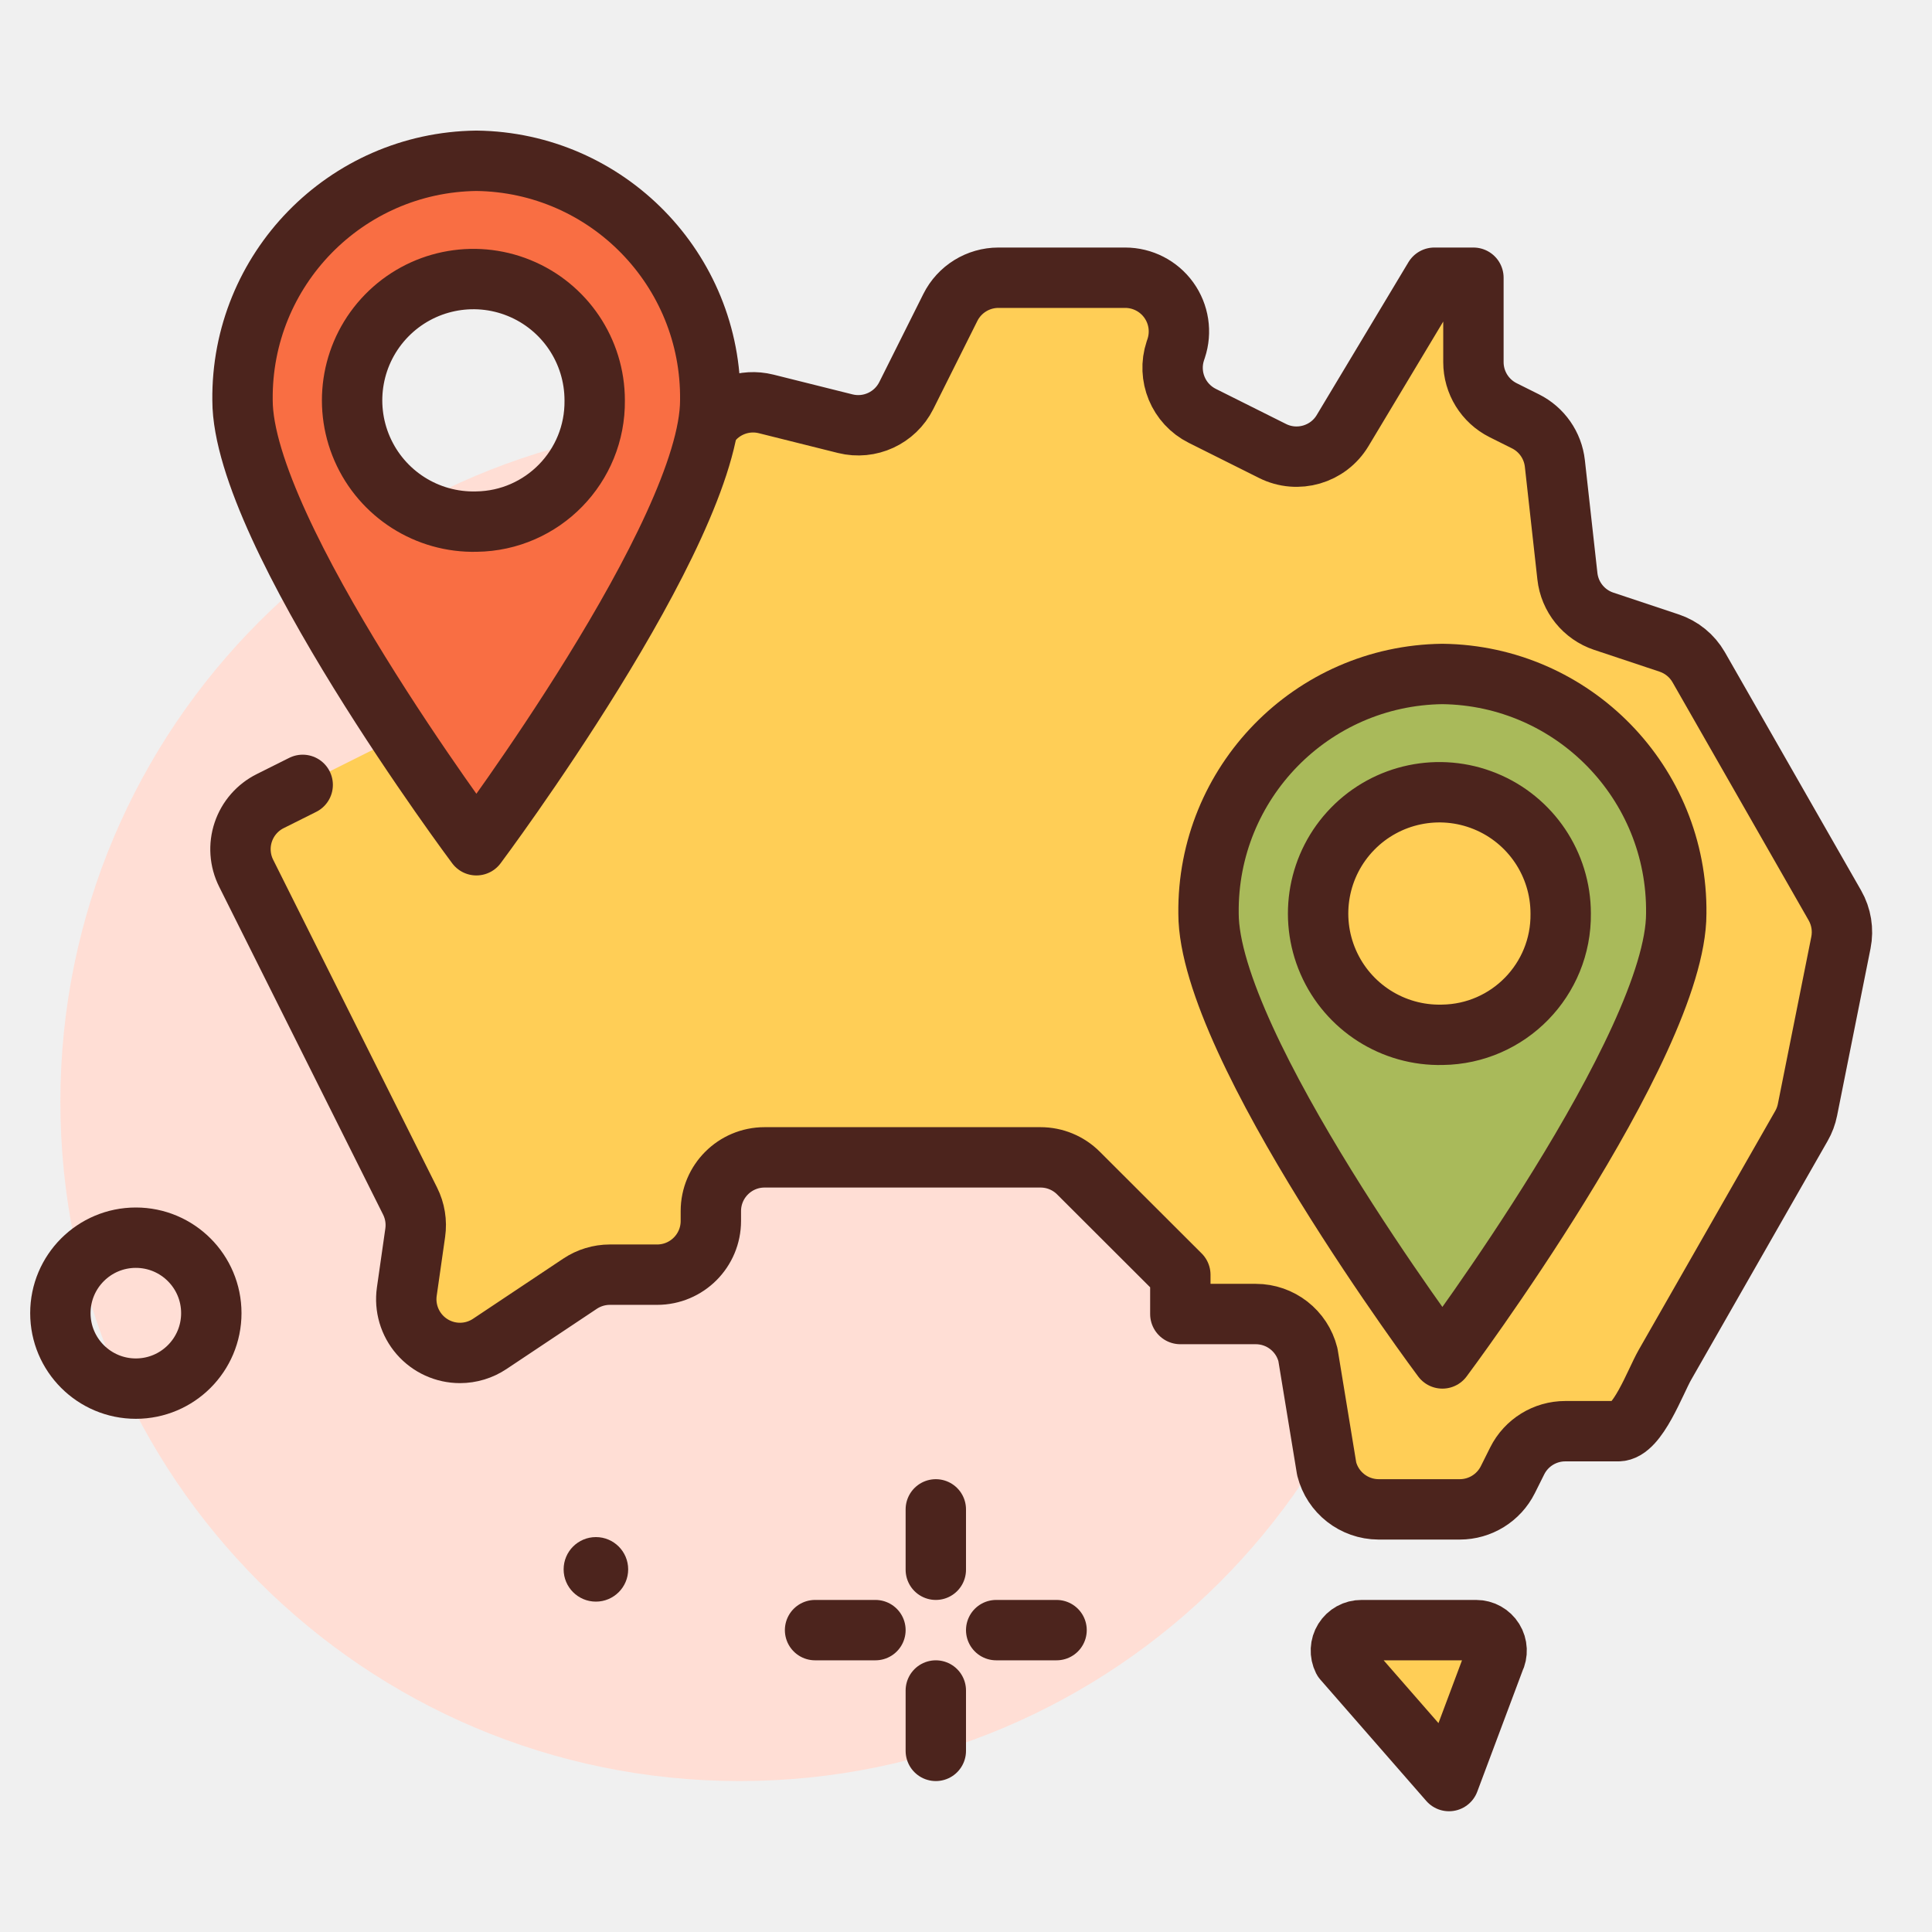
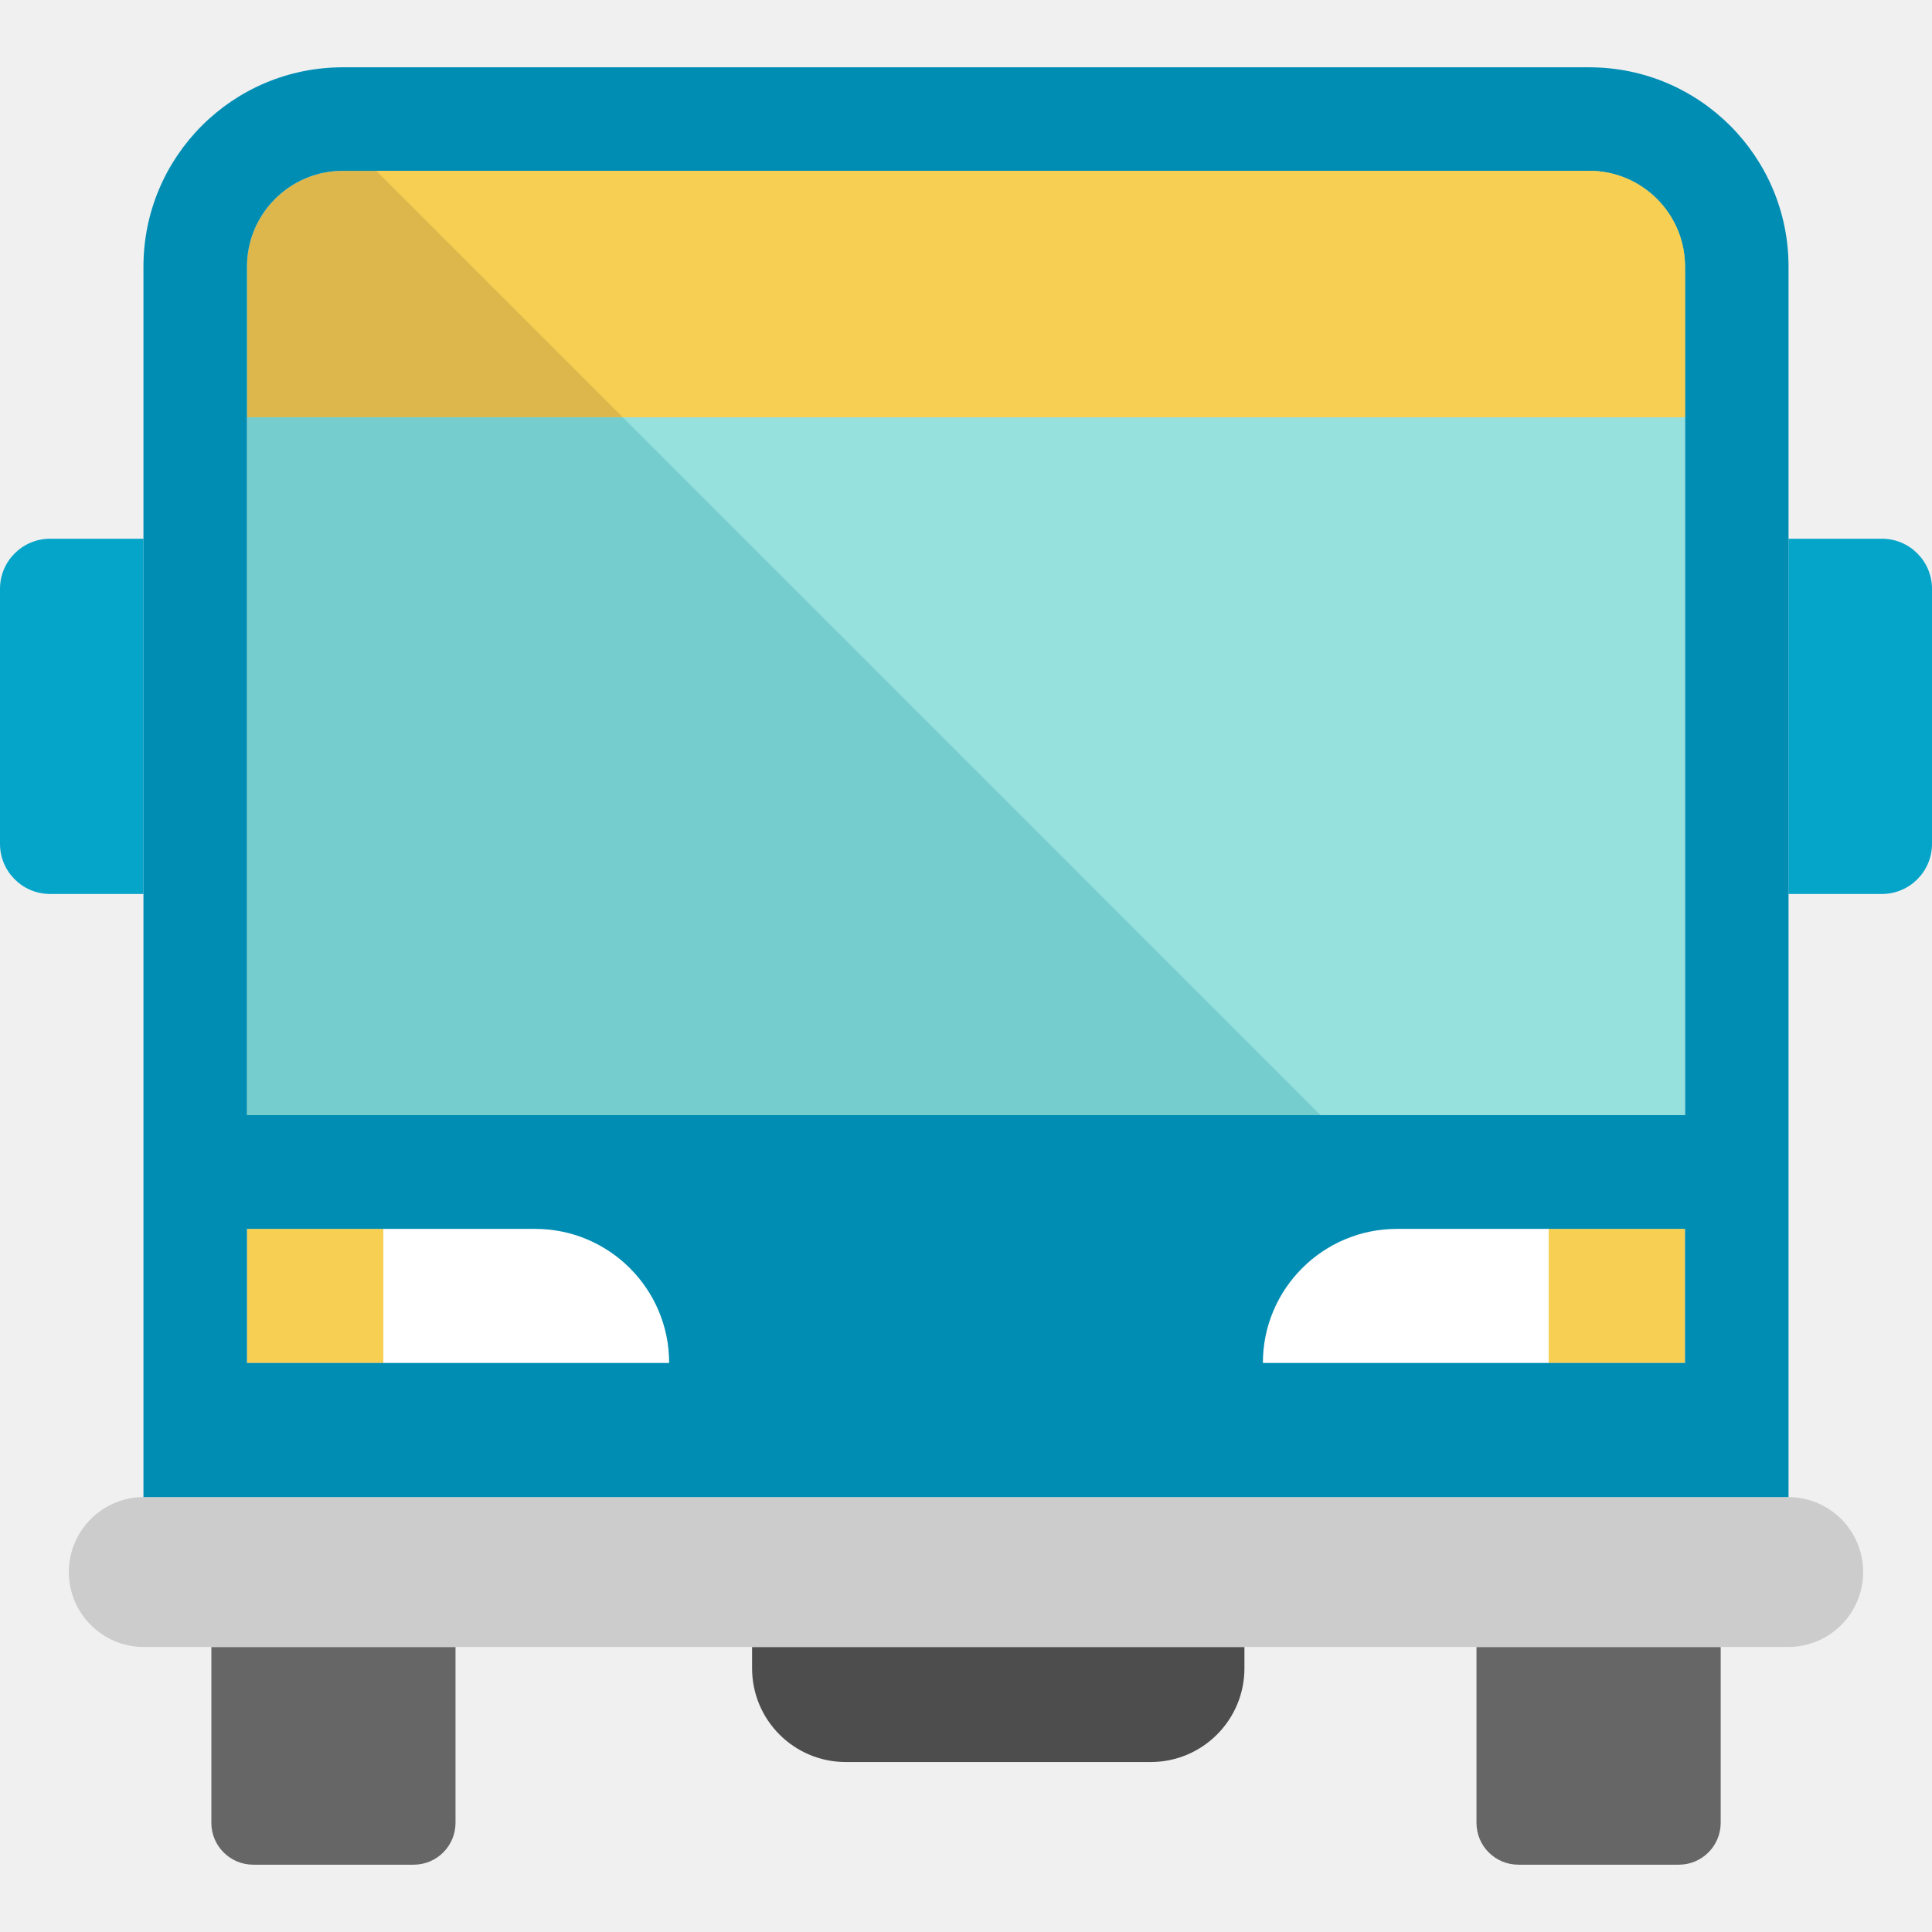
- <svg xmlns="http://www.w3.org/2000/svg" width="64px" height="64px" viewBox="0 0 64 64">
-   <g id="travel">
-     <circle cx="24.5" cy="36.5" r="22.5" style="fill:#ffded5" />
-     <circle cx="4.5" cy="43.5" r="2.5" style="fill:none;stroke:#4c241d;stroke-linecap:round;stroke-linejoin:round;stroke-width:2px" />
-     <path d="M10.027,26l-1.074.537a1.779,1.779,0,0,0-.8,2.387l5.432,10.864a1.778,1.778,0,0,1,.17,1.047l-.279,1.952a1.78,1.78,0,0,0,1.762,2.031h0a1.778,1.778,0,0,0,.987-.3l2.989-1.993a1.785,1.785,0,0,1,.987-.3h1.568a1.78,1.78,0,0,0,1.779-1.78v-.327a1.78,1.78,0,0,1,1.779-1.779h9.141a1.776,1.776,0,0,1,1.258.521L39.1,42.229v1.3h2.5a1.781,1.781,0,0,1,1.727,1.348l.621,3.78A1.78,1.78,0,0,0,45.665,50h2.692a1.781,1.781,0,0,0,1.592-.984l.311-.623a1.78,1.78,0,0,1,1.592-.983h1.753c.639,0,1.228-1.638,1.545-2.192l4.525-7.92a1.759,1.759,0,0,0,.2-.534l1.108-5.539a1.782,1.782,0,0,0-.2-1.232L56.27,22.1a1.777,1.777,0,0,0-.982-.8l-2.161-.72a1.779,1.779,0,0,1-1.205-1.492l-.415-3.735a1.78,1.78,0,0,0-.973-1.395l-.741-.37a1.781,1.781,0,0,1-.984-1.592V9.2H47.514l-3.038,5.063a1.779,1.779,0,0,1-2.322.676l-2.326-1.163a1.78,1.78,0,0,1-.893-2.154l.027-.08A1.78,1.78,0,0,0,37.274,9.2h-4.2a1.781,1.781,0,0,0-1.592.984l-1.46,2.92A1.78,1.78,0,0,1,28,14.035l-2.621-.655a1.779,1.779,0,0,0-1.88.692L17.98,21.793a1.773,1.773,0,0,1-.652.557l-2.913,1.457" style="fill:#ffce56;stroke:#4c241d;stroke-linecap:round;stroke-linejoin:round;stroke-width:2px" />
-     <circle cx="19.74" cy="51.987" r="1.069" style="fill:#4c241d" />
-     <line x1="31" y1="50" x2="31" y2="52" style="fill:none;stroke:#4c241d;stroke-linecap:round;stroke-linejoin:round;stroke-width:2px" />
-     <line x1="31" y1="56" x2="31" y2="58" style="fill:none;stroke:#4c241d;stroke-linecap:round;stroke-linejoin:round;stroke-width:2px" />
-     <line x1="27" y1="54" x2="29" y2="54" style="fill:none;stroke:#4c241d;stroke-linecap:round;stroke-linejoin:round;stroke-width:2px" />
-     <line x1="33" y1="54" x2="35" y2="54" style="fill:none;stroke:#4c241d;stroke-linecap:round;stroke-linejoin:round;stroke-width:2px" />
-     <path d="M45.1,54H48.9a.677.677,0,0,1,.606.98L48,59l-3.51-4.02A.677.677,0,0,1,45.1,54Z" style="fill:#ffce56;stroke:#4c241d;stroke-linecap:round;stroke-linejoin:round;stroke-width:2px" />
-     <path d="M15.781,5.326a7.844,7.844,0,0,0-7.747,7.936C8.034,17.645,15.781,28,15.781,28s7.747-10.355,7.747-14.738A7.843,7.843,0,0,0,15.781,5.326Zm0,11.953A4.018,4.018,0,1,1,19.7,13.262,3.97,3.97,0,0,1,15.781,17.279Z" style="fill:#f96e43;stroke:#4c241d;stroke-linecap:round;stroke-linejoin:round;stroke-width:2px" />
-     <path d="M47.781,22.326a7.844,7.844,0,0,0-7.747,7.936C40.034,34.645,47.781,45,47.781,45s7.747-10.355,7.747-14.738A7.843,7.843,0,0,0,47.781,22.326Zm0,11.953A4.018,4.018,0,1,1,51.7,30.262,3.97,3.97,0,0,1,47.781,34.279Z" style="fill:#a9ba5a;stroke:#4c241d;stroke-linecap:round;stroke-linejoin:round;stroke-width:2px" />
+ <svg xmlns="http://www.w3.org/2000/svg" version="1.1" id="Layer_1" x="0px" y="0px" viewBox="0 0 410.61 410.61" style="enable-background:new 0 0 410.61 410.61;" xml:space="preserve">
+   <g>
+     <path style="fill:#DDB74B;" d="M358.12,56.665v32.02H52.49v-32.02c0-11.23,9.14-20.36,20.36-20.36h264.91   C348.99,36.305,358.12,45.435,358.12,56.665z" />
+     <rect x="52.49" y="88.685" style="fill:#76CDCE;" width="305.63" height="148.31" />
+     <path style="fill:#05A4C9;" d="M30.49,114.495v75.5H10.649C4.768,189.995,0,185.227,0,179.346v-54.202   c0-5.881,4.768-10.649,10.649-10.649C10.649,114.495,30.49,114.495,30.49,114.495z" />
+     <path style="fill:#05A4C9;" d="M410.61,125.144v54.202c0,5.881-4.768,10.649-10.649,10.649H380.12v-75.5h19.841   C405.842,114.495,410.61,119.263,410.61,125.144z" />
+     <rect x="329.12" y="261.175" style="fill:#F7CF52;" width="29" height="28.5" />
+     <rect x="52.49" y="261.175" style="fill:#F7CF52;" width="29" height="28.5" />
+     <path style="fill:#FFFFFF;" d="M329.12,261.175v28.5H268.4c0-7.87,3.19-15,8.35-20.15c5.16-5.16,12.28-8.35,20.15-8.35H329.12z" />
+     <path style="fill:#FFFFFF;" d="M142.22,289.675H81.49v-28.5h32.23C129.46,261.175,142.22,273.935,142.22,289.675z" />
+     <path style="fill:#4D4D4D;" d="M264.48,350.035v4.53c0,11-8.92,19.92-19.92,19.92h-64.8c-11.01,0-19.92-8.92-19.92-19.92v-4.53   H264.48z" />
+     <path style="fill:#666666;" d="M365.7,350.035v37.37c0,4.92-3.99,8.9-8.9,8.9h-34.1c-4.92,0-8.9-3.98-8.9-8.9v-37.37H365.7z" />
+     <path style="fill:#666666;" d="M96.81,350.035v37.37c0,4.92-3.98,8.9-8.89,8.9h-34.1c-4.92,0-8.9-3.98-8.9-8.9v-37.37H96.81z" />
+     <path style="fill:#CCCCCC;" d="M395.977,334.105L395.977,334.105c0,8.798-7.132,15.93-15.93,15.93h-56.406h-53.794H155.716H86.969   H30.563c-8.798,0-15.93-7.132-15.93-15.93l0,0c0-8.798,7.132-15.93,15.93-15.93h349.483   C388.845,318.175,395.977,325.307,395.977,334.105z" />
+     <path style="fill:#008DB3;" d="M380.12,189.995v128.18H30.49v-128.18v-75.5v-57.83c0-23.39,18.97-42.36,42.36-42.36h264.91   c23.4,0,42.36,18.97,42.36,42.36v57.83V189.995z M358.12,289.675v-28.5h-29H296.9c-7.87,0-14.99,3.19-20.15,8.35   c-5.16,5.15-8.35,12.28-8.35,20.15h60.72H358.12z M358.12,236.995V88.685v-32.02c0-11.23-9.13-20.36-20.36-20.36H72.85   c-11.22,0-20.36,9.13-20.36,20.36v32.02v148.31H358.12z M81.49,289.675h60.73c0-15.74-12.76-28.5-28.5-28.5H81.49h-29v28.5H81.49z" />
+     <polygon style="fill:#96E0DE;" points="358.12,88.685 358.12,236.995 280.66,236.995 132.36,88.685  " />
+     <path style="fill:#F7CF52;" d="M358.12,56.665v32.02H132.36l-52.38-52.38h257.78C348.99,36.305,358.12,45.435,358.12,56.665z" />
  </g>
+   <g>
+ </g>
+   <g>
+ </g>
+   <g>
+ </g>
+   <g>
+ </g>
+   <g>
+ </g>
+   <g>
+ </g>
+   <g>
+ </g>
+   <g>
+ </g>
+   <g>
+ </g>
+   <g>
+ </g>
+   <g>
+ </g>
+   <g>
+ </g>
+   <g>
+ </g>
+   <g>
+ </g>
+   <g>
+ </g>
</svg>
